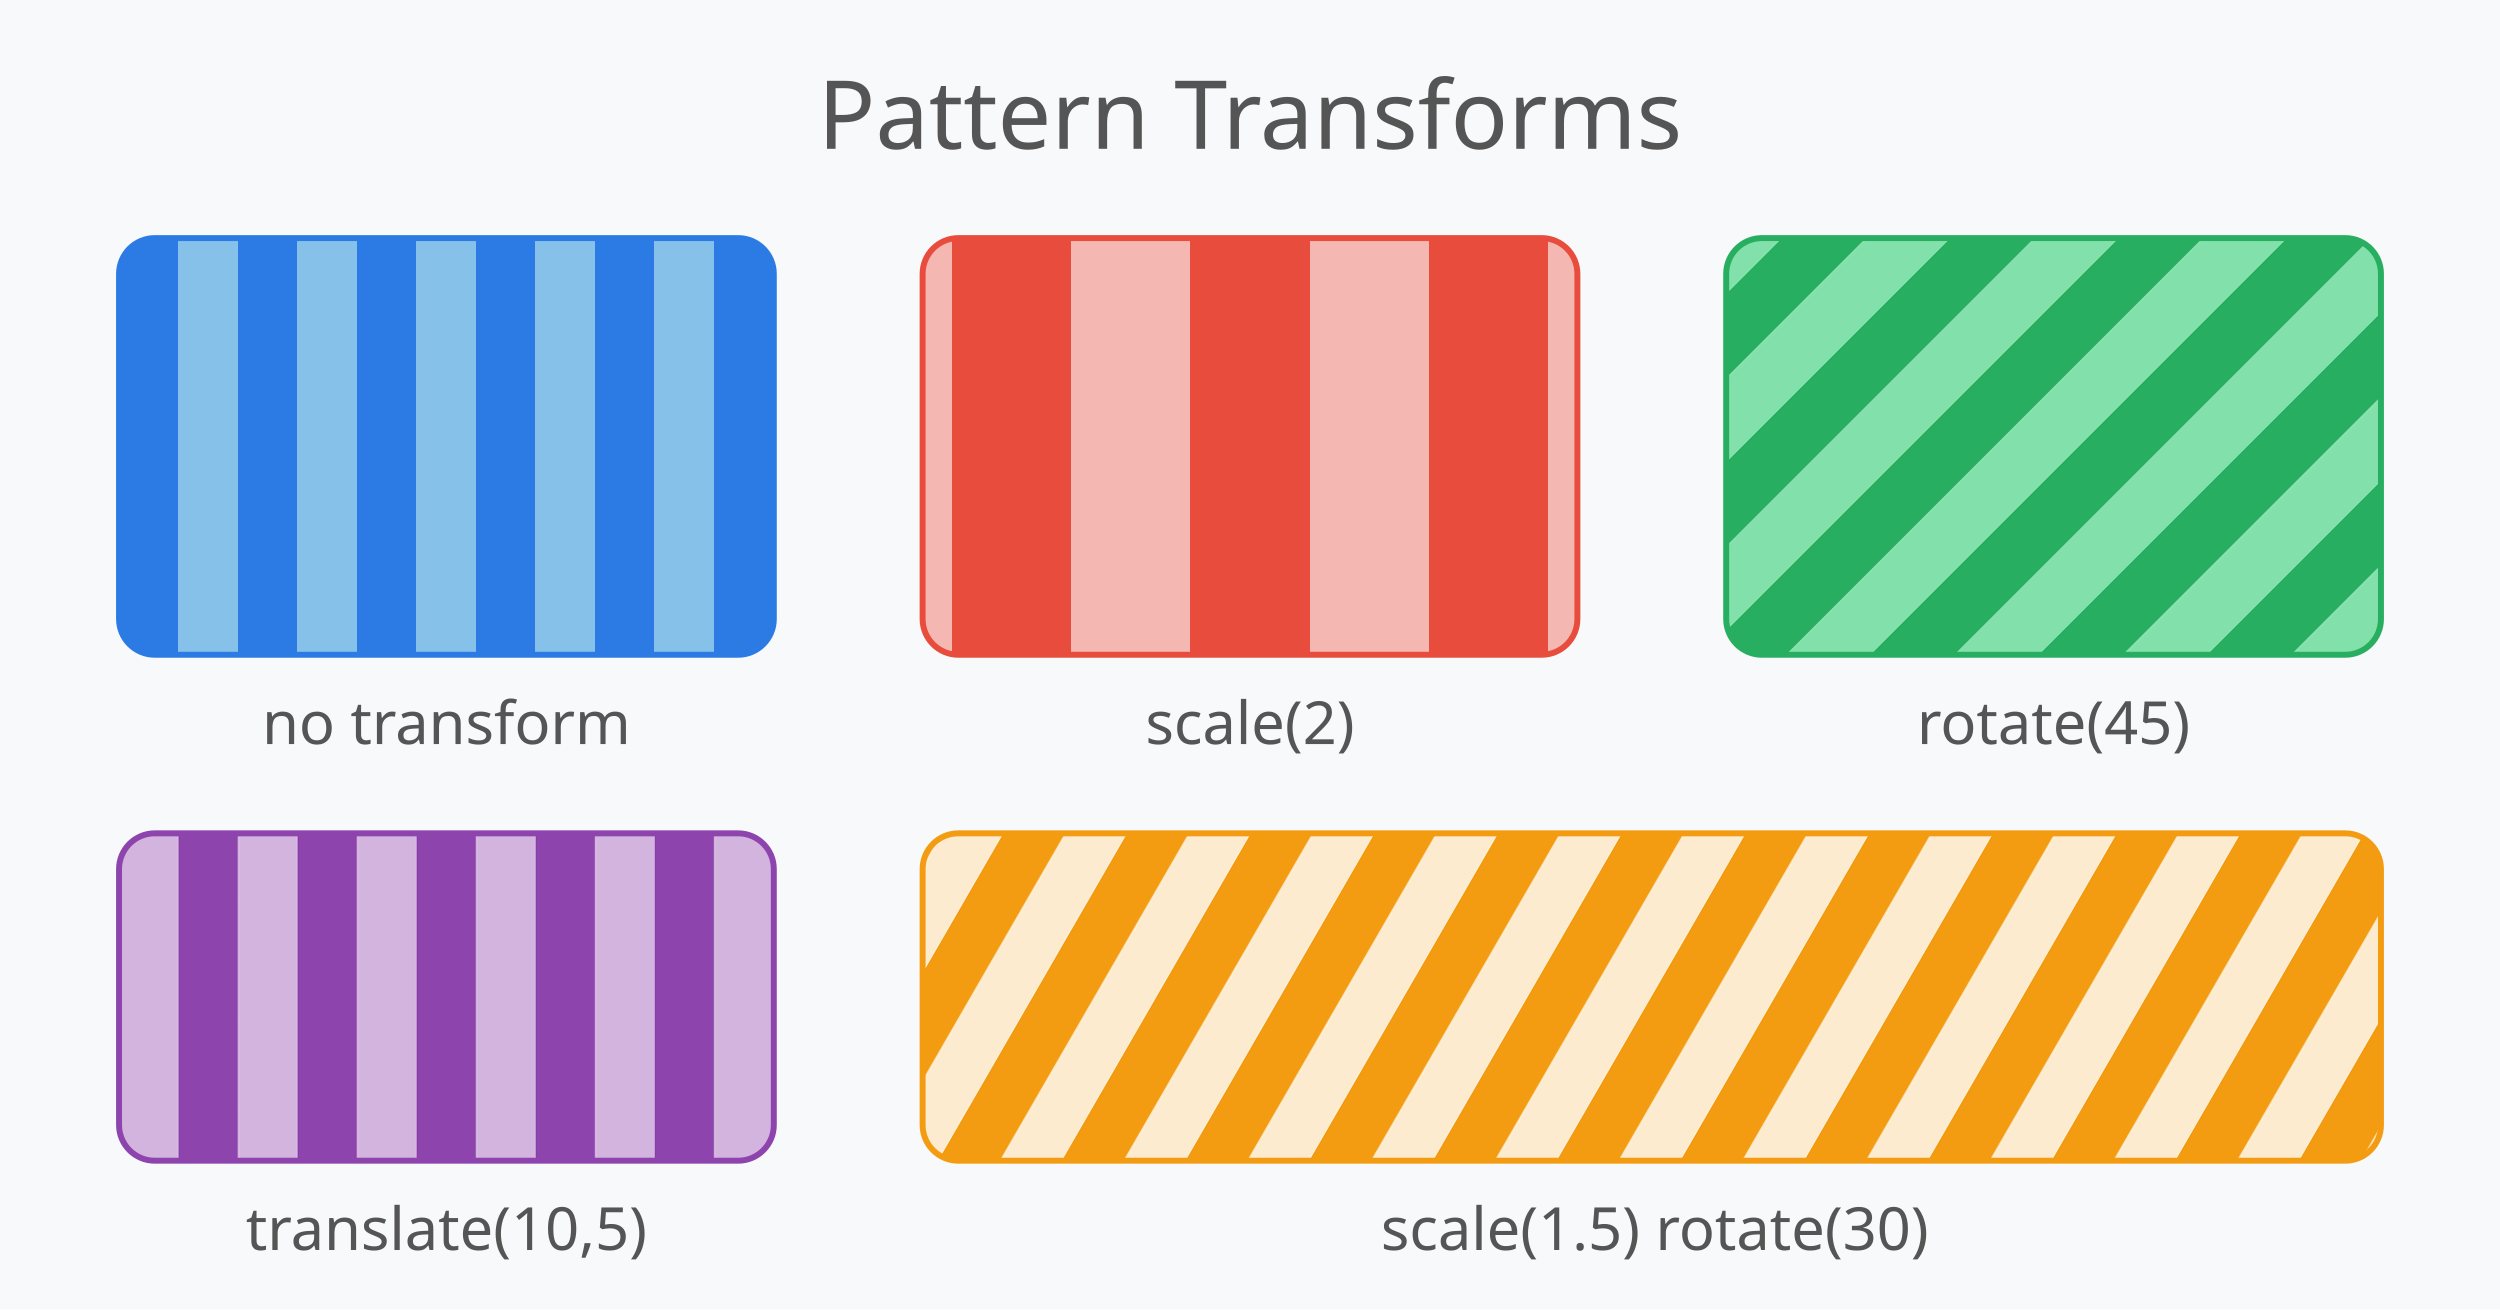
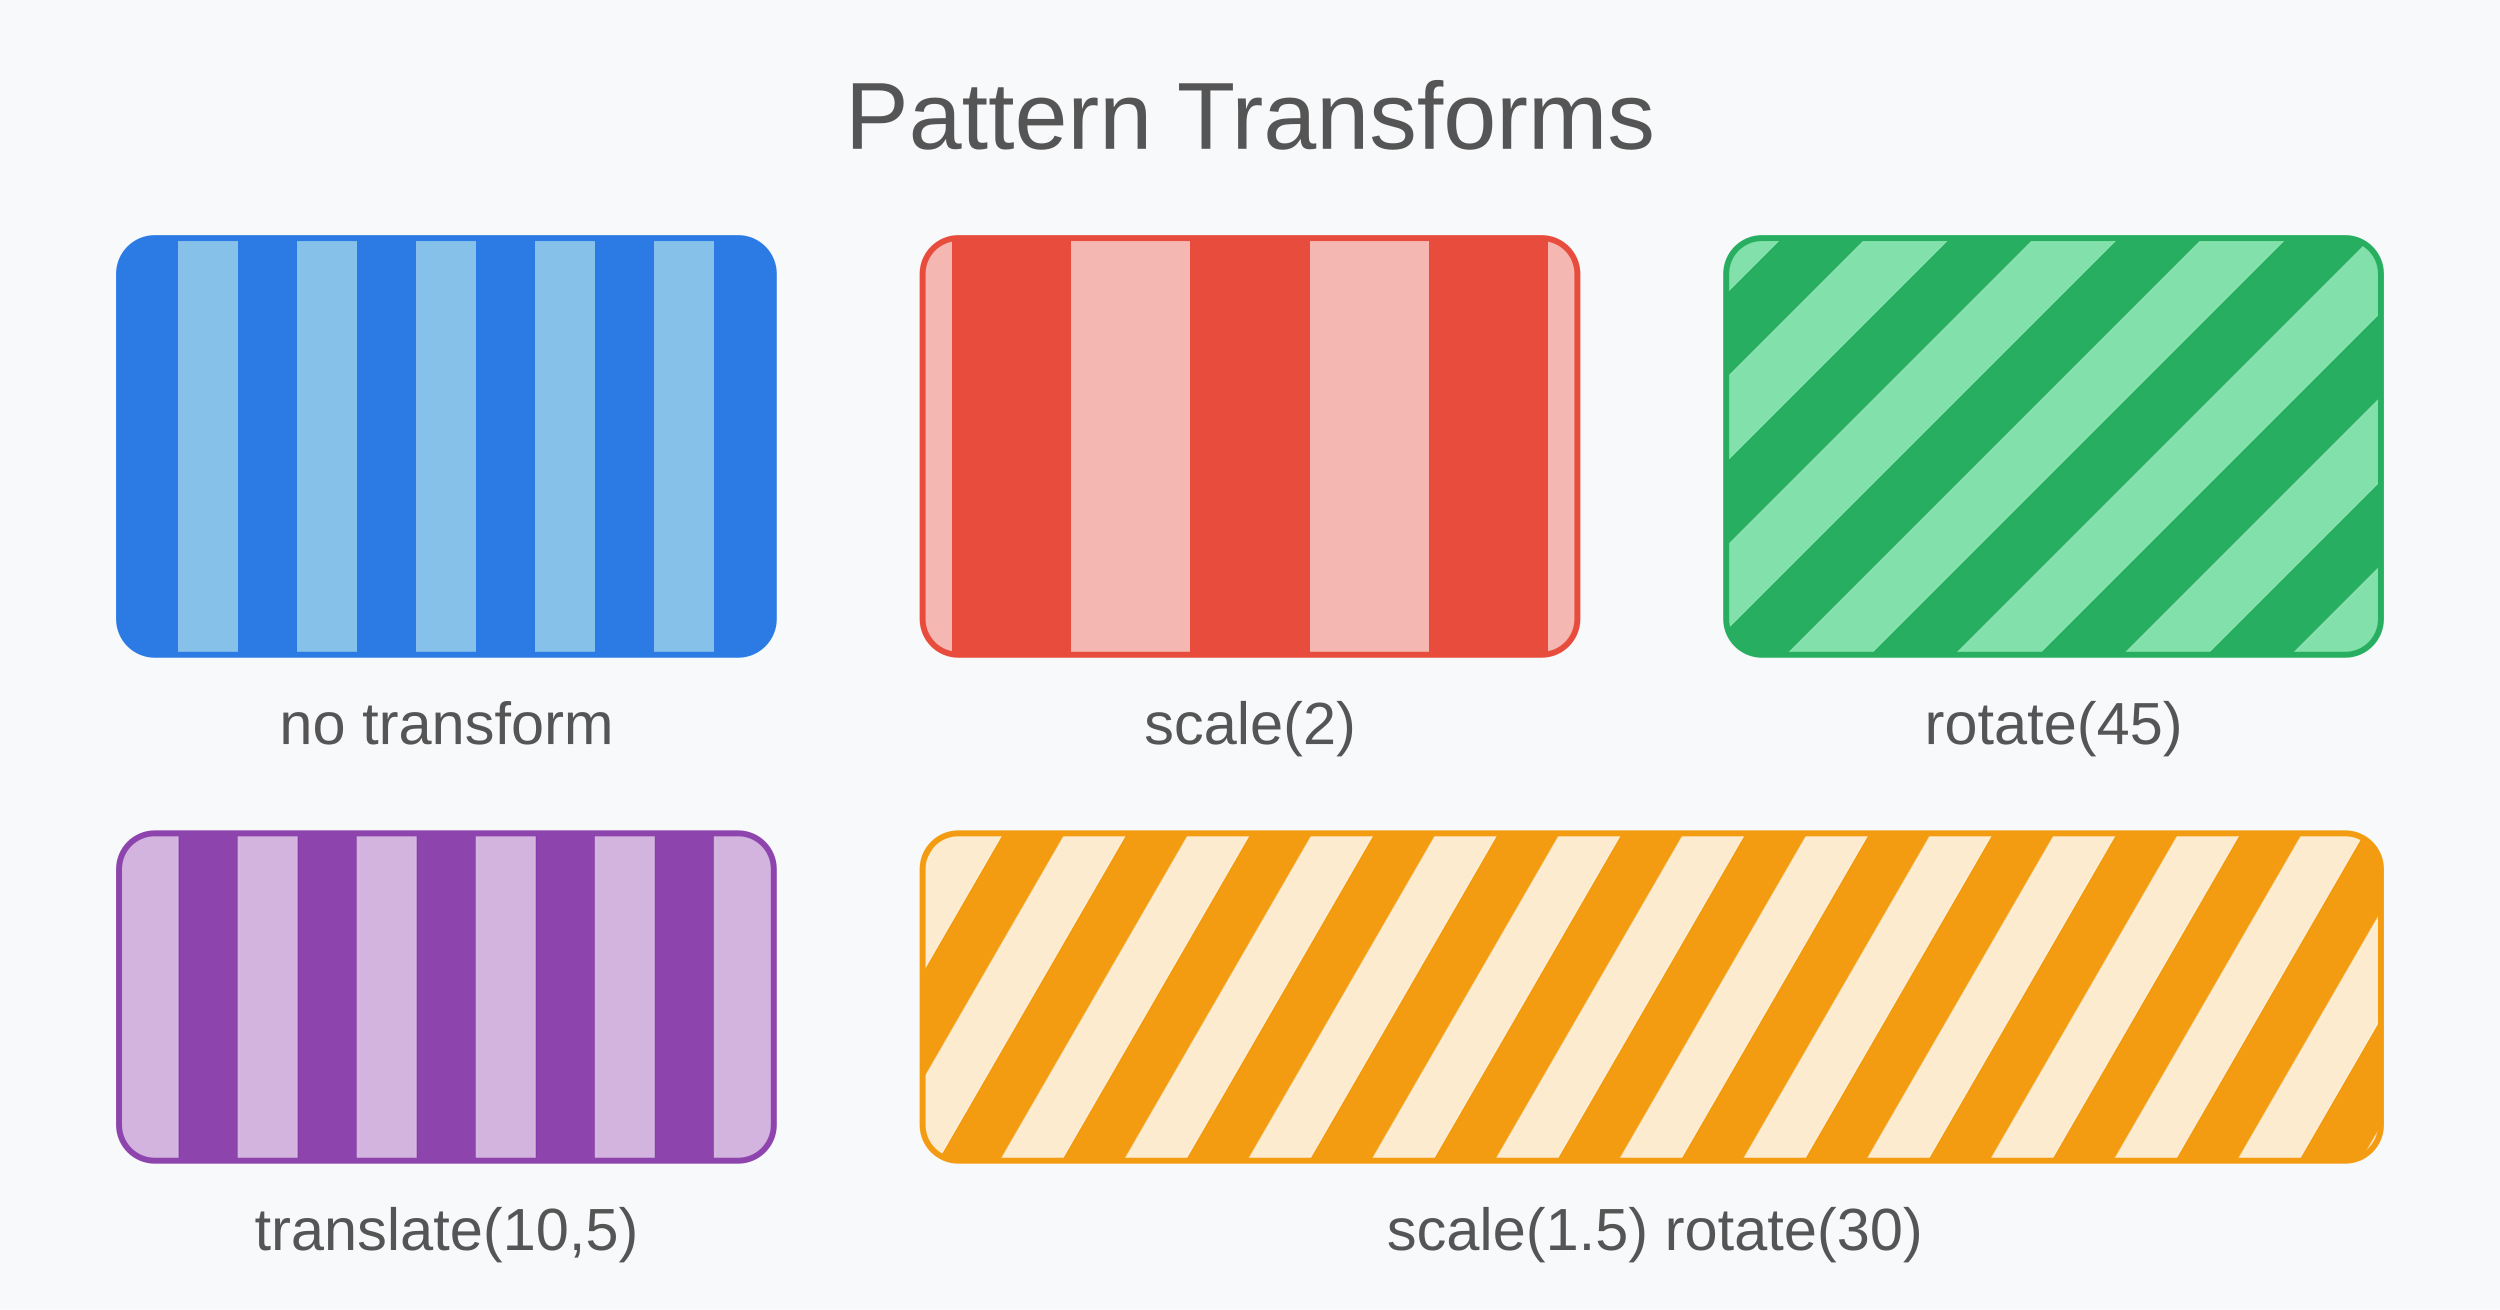
<svg xmlns="http://www.w3.org/2000/svg" width="420" height="220" viewBox="0 0 420 220">
  <rect width="420" height="220" fill="#f7f9fb" />
-   <text x="210" y="25" text-anchor="middle" font-size="16" fill="#555" font-family="sans-serif">Pattern Transforms</text>
+   <text x="210" y="25" text-anchor="middle" font-size="16" fill="#555" font-family="Arial, Helvetica, sans-serif">Pattern Transforms</text>
  <defs>
    <pattern id="stripes" x="0" y="0" width="20" height="20" patternUnits="userSpaceOnUse">
      <rect width="10" height="20" fill="#2c7be5" />
      <rect x="10" width="10" height="20" fill="#85c1e9" />
    </pattern>
    <pattern id="stripes-scaled" x="0" y="0" width="20" height="20" patternUnits="userSpaceOnUse" patternTransform="scale(2)">
      <rect width="10" height="20" fill="#e74c3c" />
      <rect x="10" width="10" height="20" fill="#f5b7b1" />
    </pattern>
    <pattern id="stripes-rotated" x="0" y="0" width="20" height="20" patternUnits="userSpaceOnUse" patternTransform="rotate(45)">
      <rect width="10" height="20" fill="#27ae60" />
      <rect x="10" width="10" height="20" fill="#82e0aa" />
    </pattern>
    <pattern id="stripes-translated" x="0" y="0" width="20" height="20" patternUnits="userSpaceOnUse" patternTransform="translate(10, 5)">
      <rect width="10" height="20" fill="#8e44ad" />
      <rect x="10" width="10" height="20" fill="#d2b4de" />
    </pattern>
    <pattern id="stripes-combo" x="0" y="0" width="12" height="12" patternUnits="userSpaceOnUse" patternTransform="scale(1.5) rotate(30)">
      <rect width="6" height="12" fill="#f39c12" />
      <rect x="6" width="6" height="12" fill="#fdebd0" />
    </pattern>
  </defs>
  <rect x="20" y="40" width="110" height="70" rx="6" fill="url(#stripes)" stroke="#2c7be5" stroke-width="1" />
-   <text x="75" y="125" text-anchor="middle" font-size="10" fill="#555" font-family="sans-serif">no transform</text>
+   <text x="75" y="125" text-anchor="middle" font-size="10" fill="#555" font-family="Arial, Helvetica, sans-serif">no transform</text>
  <rect x="155" y="40" width="110" height="70" rx="6" fill="url(#stripes-scaled)" stroke="#e74c3c" stroke-width="1" />
-   <text x="210" y="125" text-anchor="middle" font-size="10" fill="#555" font-family="sans-serif">scale(2)</text>
+   <text x="210" y="125" text-anchor="middle" font-size="10" fill="#555" font-family="Arial, Helvetica, sans-serif">scale(2)</text>
  <rect x="290" y="40" width="110" height="70" rx="6" fill="url(#stripes-rotated)" stroke="#27ae60" stroke-width="1" />
-   <text x="345" y="125" text-anchor="middle" font-size="10" fill="#555" font-family="sans-serif">rotate(45)</text>
+   <text x="345" y="125" text-anchor="middle" font-size="10" fill="#555" font-family="Arial, Helvetica, sans-serif">rotate(45)</text>
  <rect x="20" y="140" width="110" height="55" rx="6" fill="url(#stripes-translated)" stroke="#8e44ad" stroke-width="1" />
-   <text x="75" y="210" text-anchor="middle" font-size="10" fill="#555" font-family="sans-serif">translate(10,5)</text>
+   <text x="75" y="210" text-anchor="middle" font-size="10" fill="#555" font-family="Arial, Helvetica, sans-serif">translate(10,5)</text>
  <rect x="155" y="140" width="245" height="55" rx="6" fill="url(#stripes-combo)" stroke="#f39c12" stroke-width="1" />
-   <text x="278" y="210" text-anchor="middle" font-size="10" fill="#555" font-family="sans-serif">scale(1.5) rotate(30)</text>
+   <text x="278" y="210" text-anchor="middle" font-size="10" fill="#555" font-family="Arial, Helvetica, sans-serif">scale(1.5) rotate(30)</text>
</svg>
